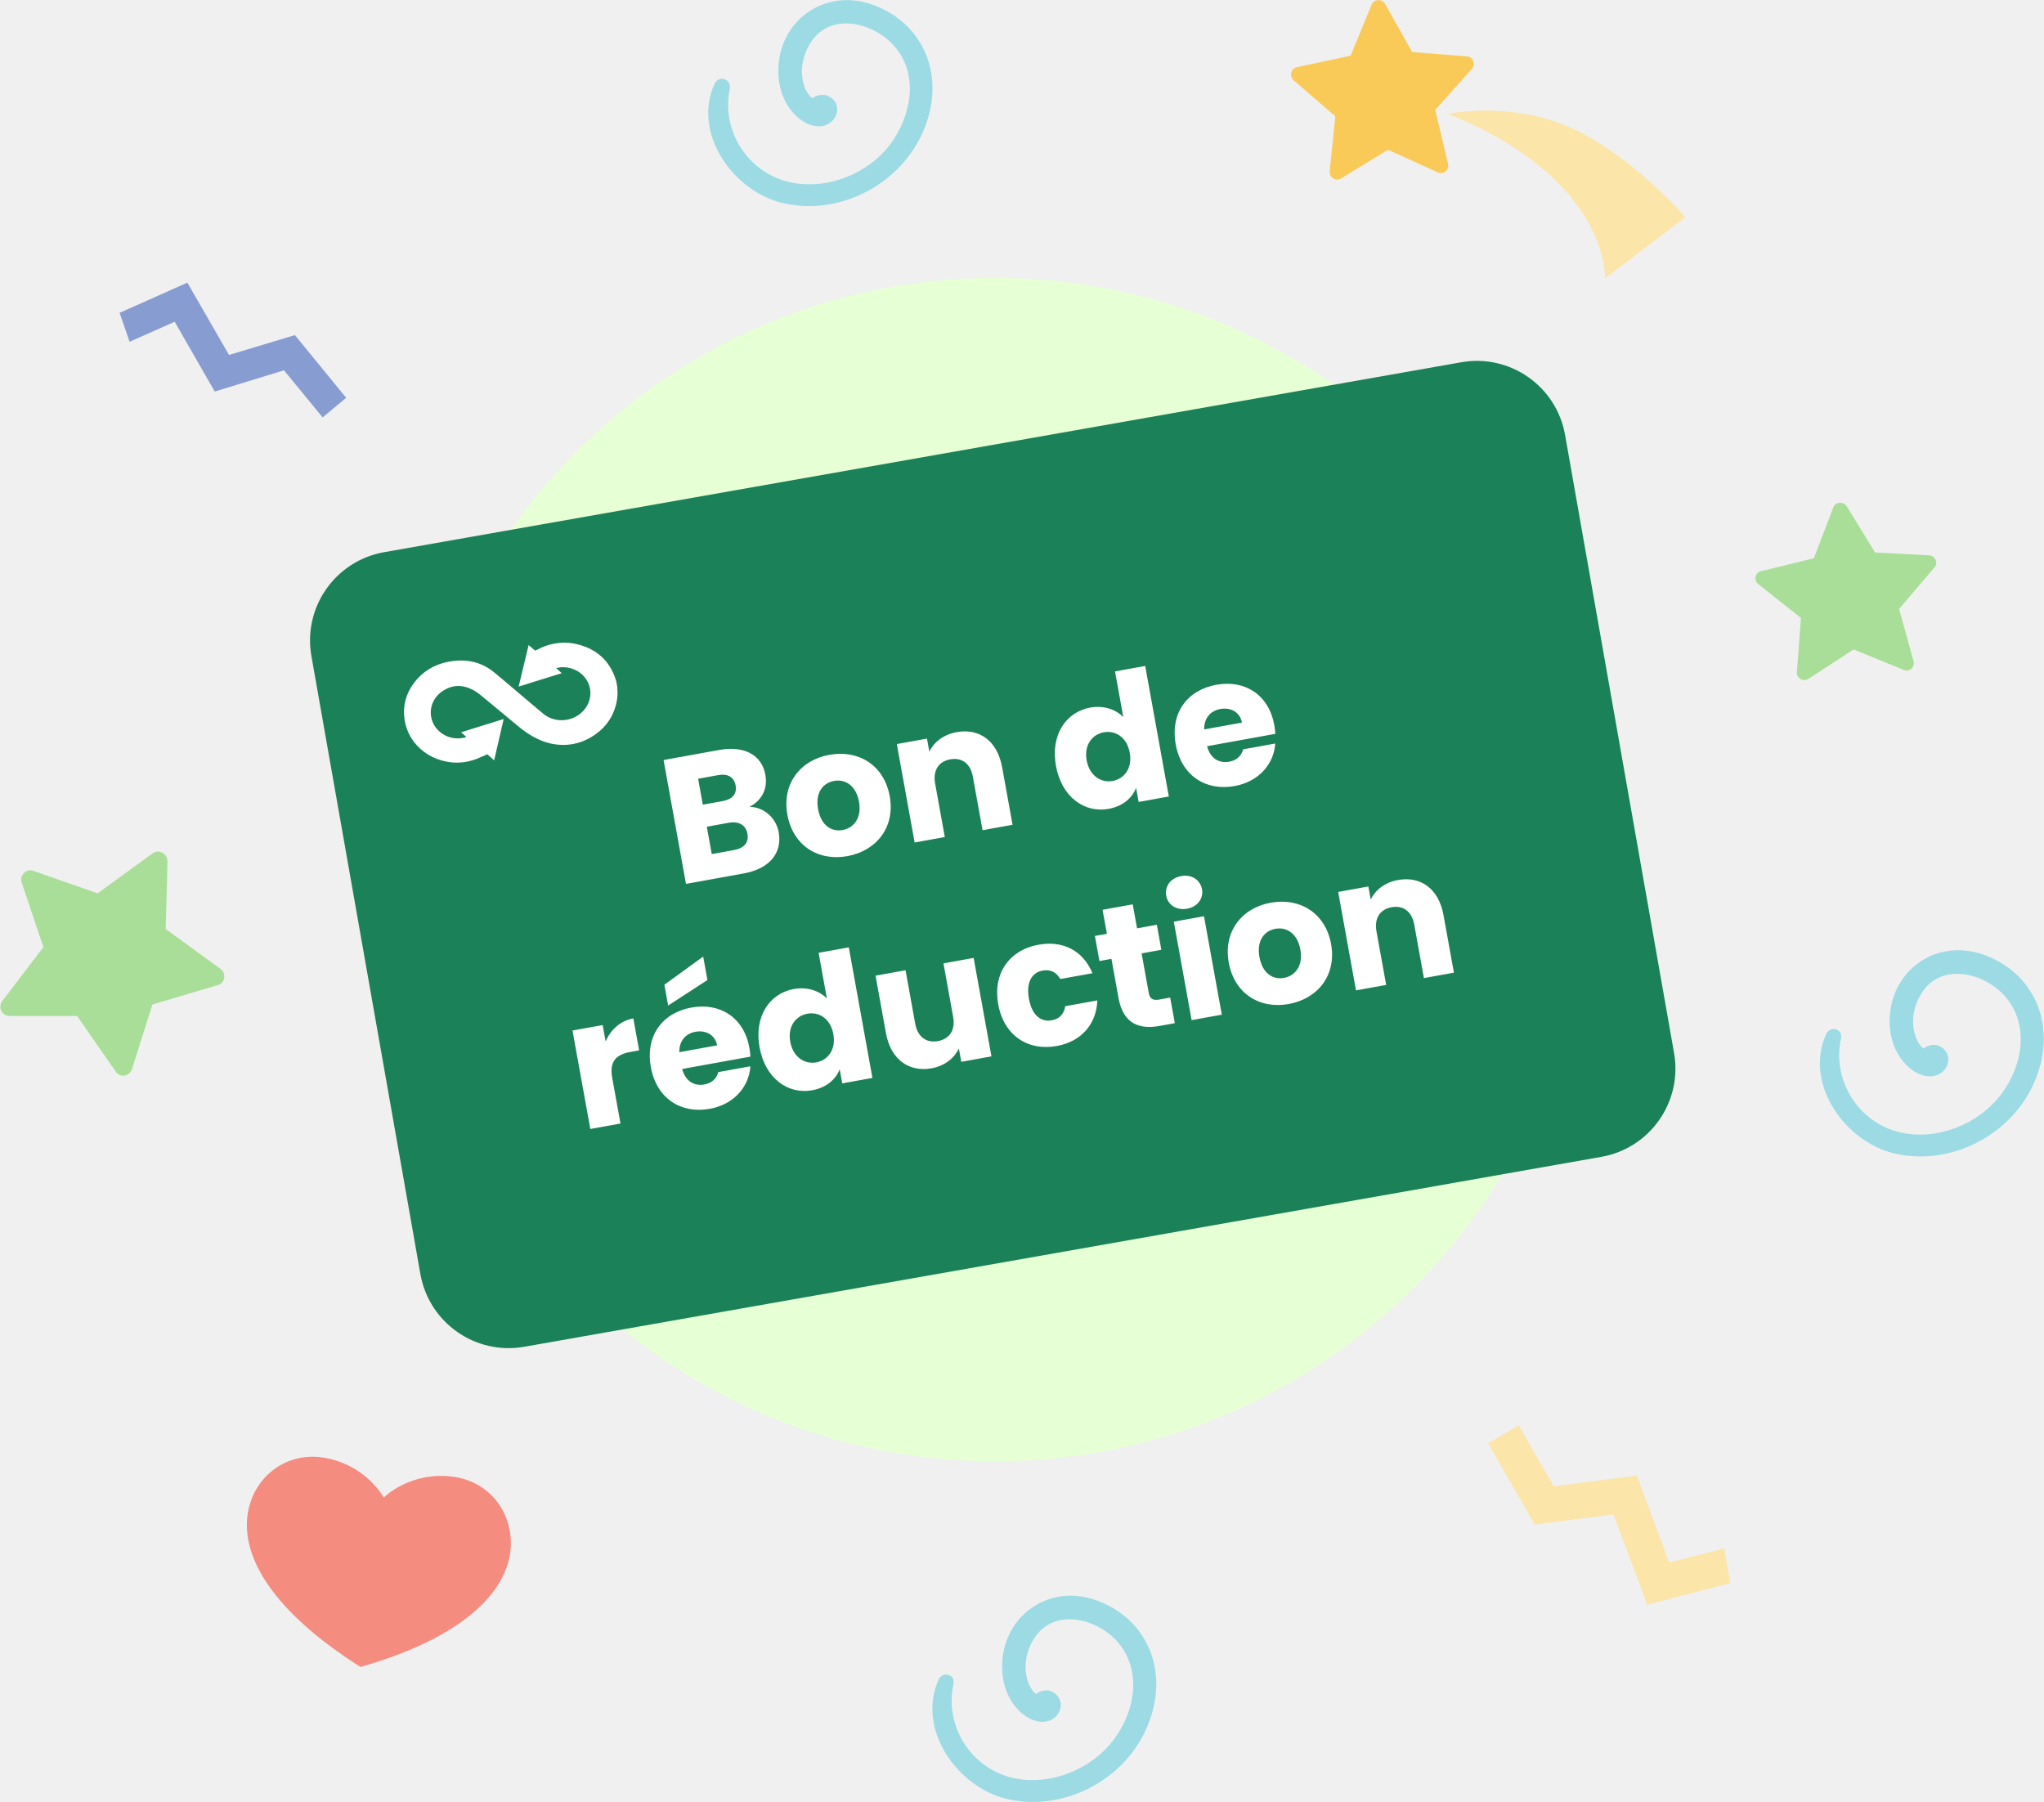
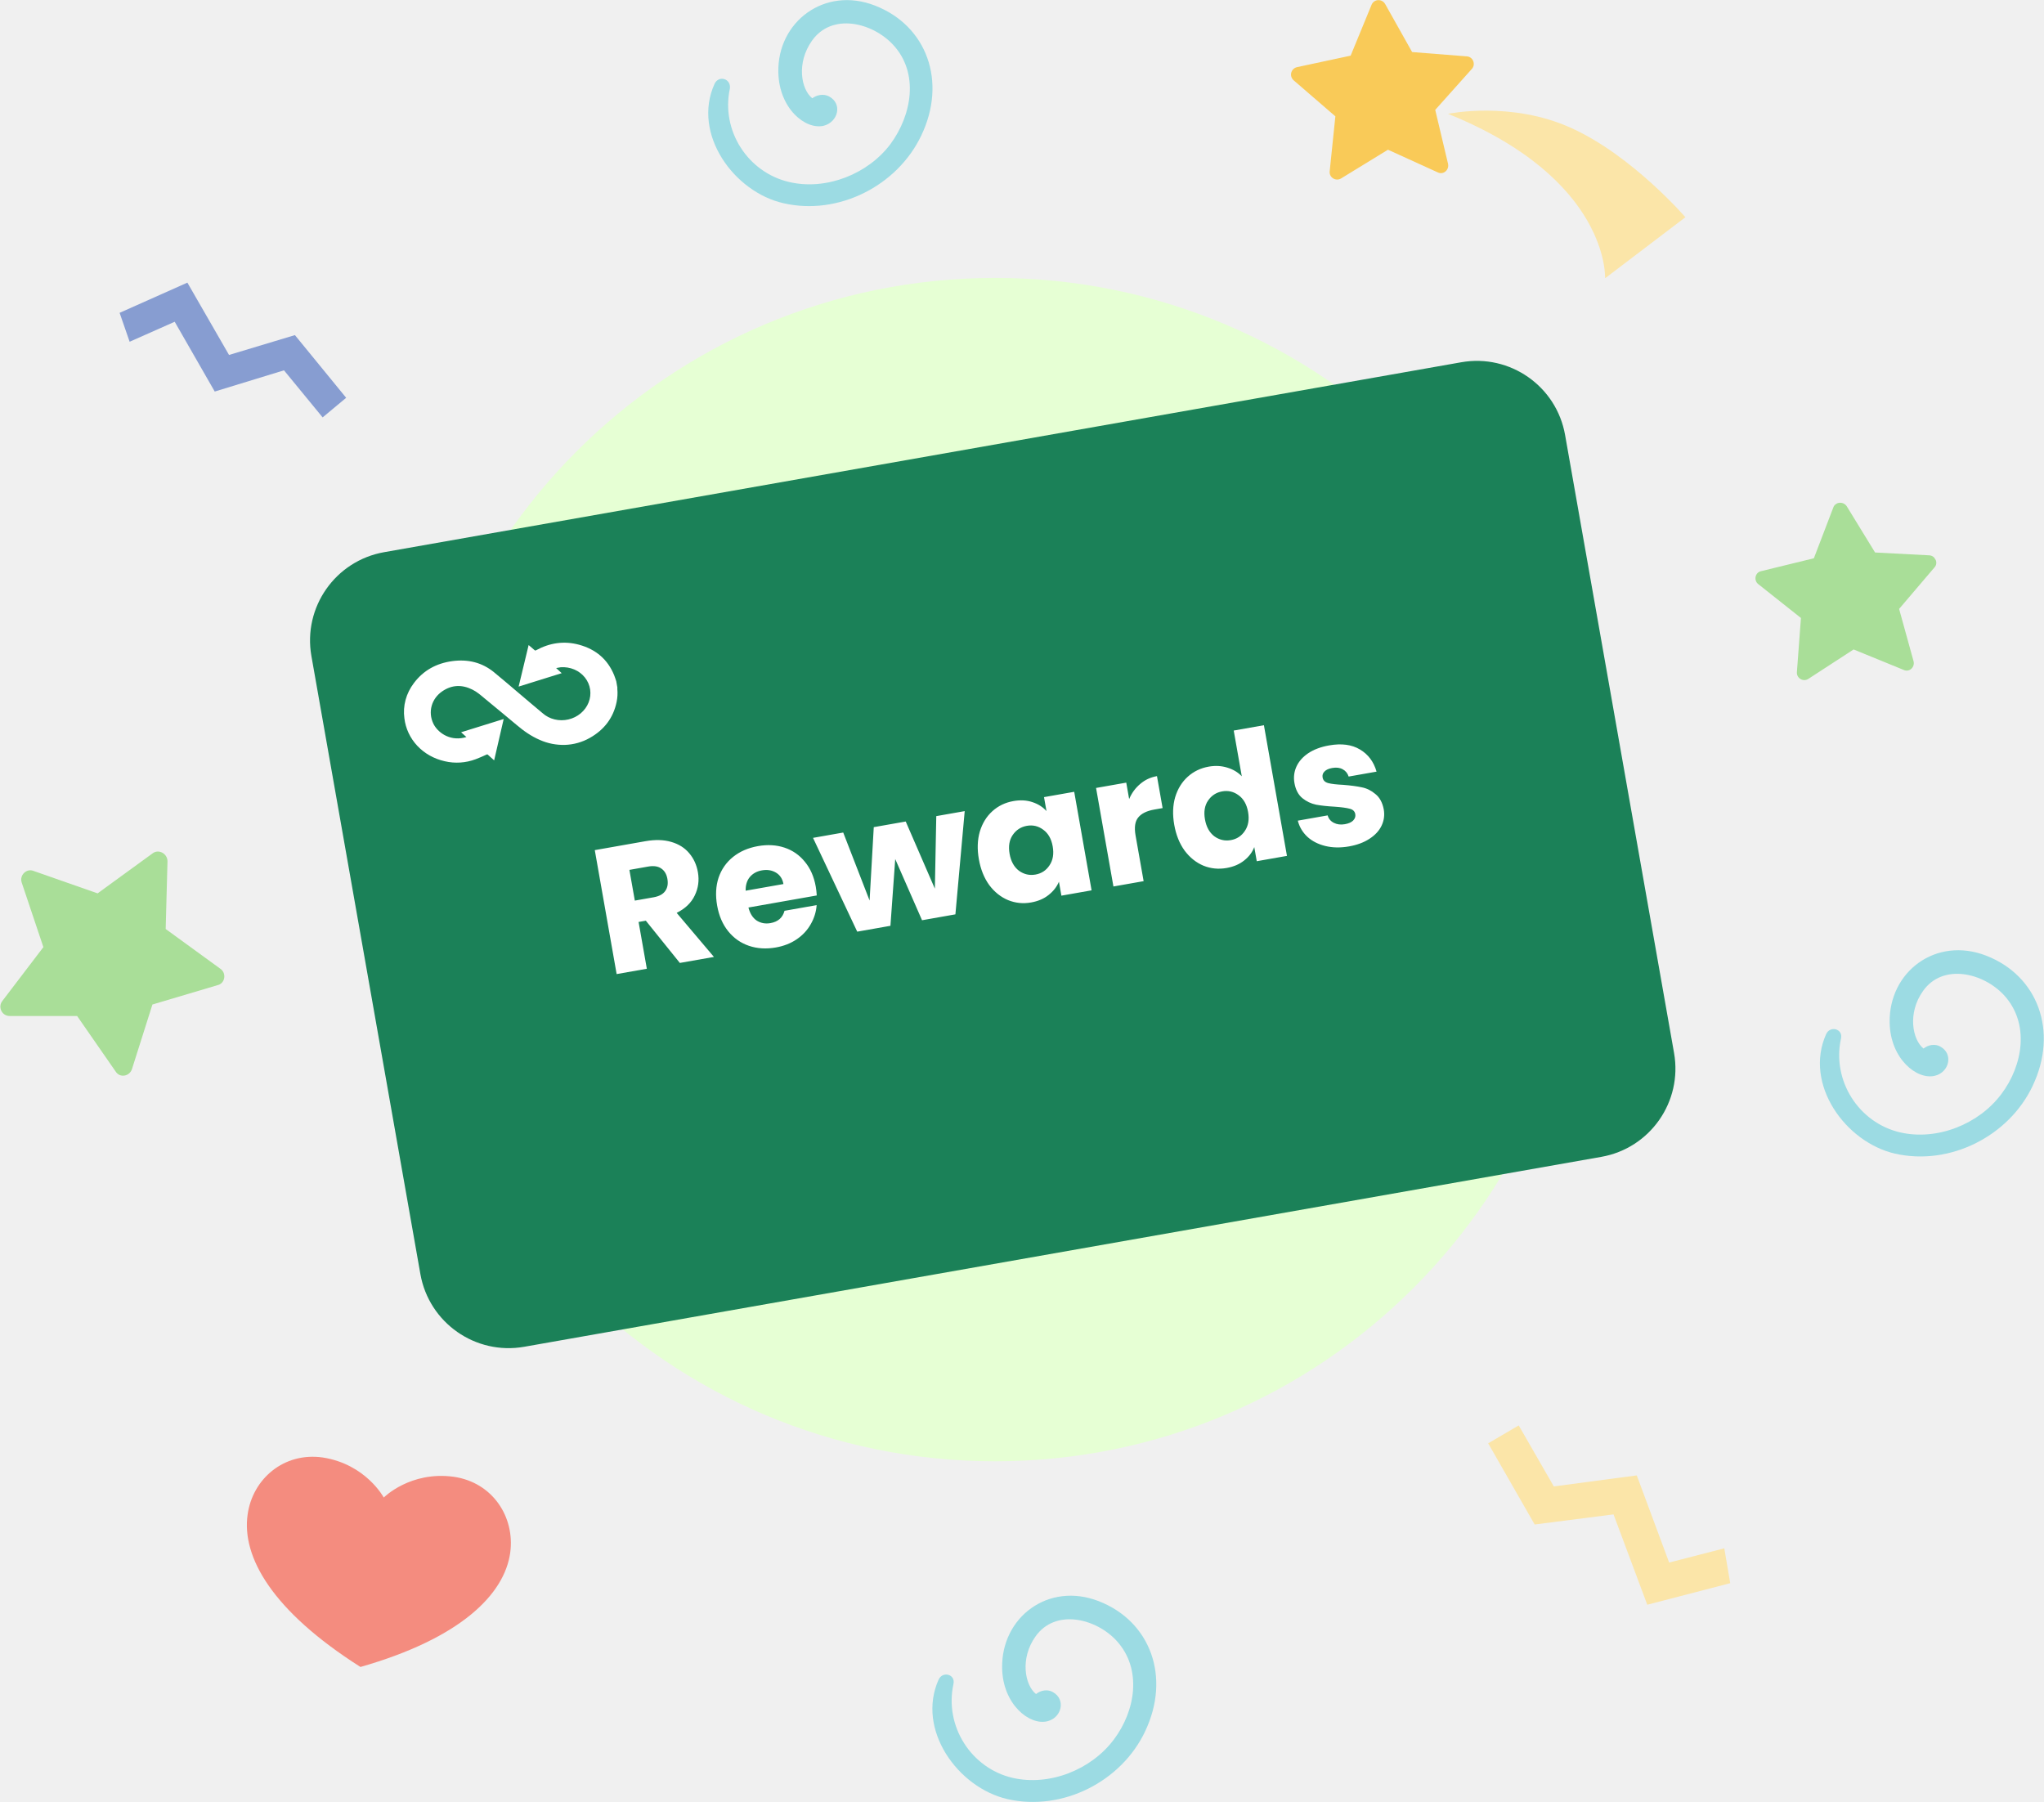
<svg xmlns="http://www.w3.org/2000/svg" width="228" height="201" viewBox="0 0 228 201" fill="none">
-   <g clip-path="url(#clip0_4804_14315)">
-     <path d="M161.52 12.696C161.52 12.696 168.575 11.214 175.314 14.298C182.093 17.382 187.999 24.231 187.999 24.231L179.04 31.04C179.04 31 179.556 19.986 161.52 12.696Z" fill="#FBE5A8" />
-     <path d="M161.52 18.264L160.093 12.256L164.176 7.69C164.652 7.169 164.295 6.328 163.621 6.288L157.517 5.807L154.504 0.441C154.147 -0.16 153.275 -0.12 152.998 0.521L150.659 6.208L144.673 7.49C143.999 7.65 143.762 8.491 144.317 8.972L148.954 12.977L148.32 19.105C148.241 19.785 148.994 20.266 149.589 19.906L154.821 16.701L160.371 19.225C161.005 19.545 161.679 18.944 161.52 18.264Z" fill="#F9CA58" />
+   <g clip-path="url(#clip0_2_1680)">
+     <path d="M161.521 12.697C161.521 12.697 168.577 11.215 175.315 14.299C182.094 17.383 188 24.231 188 24.231L179.041 31.04C179.041 31 179.557 19.986 161.521 12.697Z" fill="#FBE5A8" />
+     <path d="M161.521 18.264L160.094 12.256L164.177 7.69C164.652 7.169 164.295 6.328 163.622 6.288L157.517 5.807L154.504 0.441C154.148 -0.16 153.276 -0.12 152.998 0.521L150.659 6.208L144.674 7.49C144 7.65 143.762 8.491 144.317 8.972L148.955 12.977L148.321 19.105C148.241 19.785 148.995 20.266 149.589 19.906L154.822 16.701L160.371 19.225C161.005 19.545 161.679 18.944 161.521 18.264Z" fill="#F9CA58" />
  </g>
-   <g clip-path="url(#clip1_4804_14315)">
-     <path d="M79.707 9.349C77.169 14.934 81.87 21.428 87.402 22.669C93.517 24.076 100.089 20.725 102.751 15.141C105.663 9.101 103.375 2.855 97.593 0.621C91.978 -1.571 86.695 2.441 86.82 8.067C86.903 12.121 89.856 14.52 91.894 14.024C93.475 13.61 94.016 11.583 92.477 10.756C91.853 10.425 91.104 10.59 90.605 10.963C89.357 9.97 88.816 7.033 90.563 4.551C92.81 1.366 97.344 2.524 99.632 5.006C102.543 8.15 101.711 12.824 99.34 16.051C96.845 19.401 92.186 21.263 88.067 20.312C83.367 19.236 80.414 14.52 81.412 9.887C81.578 8.77 80.164 8.357 79.707 9.349Z" fill="#9CDBE3" />
+   <g clip-path="url(#clip1_2_1680)">
+     <path d="M79.707 9.349C77.17 14.934 81.87 21.429 87.403 22.67C93.517 24.076 100.09 20.725 102.752 15.141C105.664 9.101 103.376 2.855 97.594 0.621C91.978 -1.571 86.695 2.441 86.82 8.067C86.903 12.121 89.857 14.52 91.895 14.024C93.476 13.61 94.017 11.583 92.478 10.756C91.854 10.425 91.105 10.59 90.606 10.963C89.358 9.97 88.817 7.033 90.564 4.551C92.81 1.366 97.344 2.524 99.632 5.006C102.544 8.15 101.712 12.824 99.341 16.051C96.845 19.402 92.186 21.263 88.068 20.312C83.368 19.236 80.414 14.52 81.413 9.887C81.579 8.77 80.165 8.357 79.707 9.349Z" fill="#9CDBE3" />
  </g>
-   <g clip-path="url(#clip2_4804_14315)">
-     <path d="M12.904 119.528L8.603 113.329H1.076C0.202 113.329 -0.268 112.318 0.269 111.644L4.839 105.647L2.42 98.437C2.151 97.628 2.957 96.819 3.764 97.156L10.887 99.65L17.003 95.202C17.675 94.663 18.683 95.202 18.683 96.078L18.482 103.625L24.597 108.073C25.269 108.545 25.135 109.69 24.261 109.892L17.003 112.049L14.718 119.259C14.449 120.067 13.374 120.27 12.904 119.528Z" fill="#A9DE98" />
+   <g clip-path="url(#clip2_2_1680)">
+     <path d="M12.903 119.528L8.602 113.329H1.075C0.202 113.329 -0.269 112.318 0.269 111.644L4.839 105.647L2.419 98.437C2.151 97.628 2.957 96.819 3.764 97.156L10.887 99.65L17.003 95.202C17.675 94.663 18.683 95.202 18.683 96.078L18.481 103.625L24.597 108.073C25.269 108.544 25.134 109.69 24.261 109.892L17.003 112.048L14.718 119.259C14.449 120.067 13.374 120.27 12.903 119.528Z" fill="#A9DE98" />
  </g>
-   <g clip-path="url(#clip3_4804_14315)">
-     <path d="M212.35 74.726L206.762 72.444L201.713 75.726C201.127 76.106 200.371 75.634 200.438 74.947L200.888 68.932L196.121 65.151C195.588 64.726 195.777 63.832 196.465 63.706L202.33 62.272L204.492 56.623C204.708 55.968 205.619 55.89 206.001 56.478L209.157 61.628L215.198 61.944C215.854 61.967 216.264 62.794 215.766 63.311L211.838 67.922L213.449 73.754C213.622 74.414 212.989 75.018 212.35 74.726Z" fill="#A9DE98" />
+   <g clip-path="url(#clip3_2_1680)">
+     <path d="M212.35 74.727L206.762 72.444L201.713 75.726C201.127 76.107 200.371 75.634 200.438 74.948L200.888 68.932L196.121 65.151C195.588 64.726 195.777 63.832 196.465 63.706L202.33 62.272L204.492 56.623C204.708 55.968 205.619 55.89 206.001 56.478L209.157 61.628L215.198 61.944C215.854 61.968 216.264 62.794 215.766 63.311L211.838 67.922L213.449 73.754C213.622 74.414 212.989 75.019 212.35 74.727Z" fill="#A9DE98" />
  </g>
-   <g clip-path="url(#clip4_4804_14315)">
-     <path d="M203.698 115.351C201.189 120.943 205.858 127.42 211.386 128.684C217.517 130.074 224.092 126.725 226.729 121.133C229.619 115.067 227.332 108.843 221.551 106.6C215.928 104.42 210.687 108.401 210.782 114.056C210.846 118.1 213.832 120.501 215.833 119.995C217.421 119.616 217.93 117.563 216.436 116.741C215.833 116.394 215.071 116.552 214.562 116.962C213.323 115.983 212.752 113.013 214.499 110.549C216.722 107.39 221.265 108.527 223.552 111.023C226.443 114.182 225.649 118.858 223.234 122.049C220.725 125.398 216.087 127.262 211.957 126.314C207.32 125.24 204.334 120.532 205.35 115.857C205.604 114.751 204.143 114.372 203.698 115.351Z" fill="#9CDBE3" />
+   <g clip-path="url(#clip4_2_1680)">
+     <path d="M203.699 115.351C201.189 120.943 205.859 127.42 211.386 128.684C217.517 130.074 224.093 126.725 226.729 121.133C229.62 115.067 227.333 108.843 221.552 106.6C215.929 104.42 210.688 108.401 210.783 114.056C210.846 118.1 213.832 120.501 215.834 119.995C217.422 119.616 217.93 117.563 216.437 116.741C215.834 116.394 215.071 116.552 214.563 116.962C213.324 115.983 212.752 113.013 214.499 110.549C216.723 107.39 221.266 108.527 223.553 111.023C226.444 114.182 225.649 118.858 223.235 122.049C220.726 125.398 216.088 127.262 211.958 126.314C207.32 125.24 204.334 120.532 205.351 115.857C205.605 114.751 204.144 114.372 203.699 115.351Z" fill="#9CDBE3" />
  </g>
-   <g clip-path="url(#clip5_4804_14315)">
-     <path d="M104.698 187.351C102.189 192.943 106.858 199.42 112.386 200.684C118.517 202.074 125.092 198.725 127.729 193.133C130.619 187.067 128.332 180.843 122.551 178.6C116.928 176.42 111.687 180.401 111.782 186.056C111.846 190.1 114.832 192.501 116.833 191.995C118.421 191.616 118.93 189.563 117.436 188.741C116.833 188.394 116.071 188.552 115.562 188.962C114.323 187.983 113.752 185.013 115.499 182.549C117.722 179.39 122.265 180.527 124.552 183.023C127.443 186.182 126.649 190.858 124.234 194.049C121.725 197.398 117.087 199.262 112.957 198.314C108.32 197.24 105.334 192.532 106.35 187.857C106.604 186.751 105.143 186.372 104.698 187.351Z" fill="#9CDBE3" />
+   <g clip-path="url(#clip5_2_1680)">
+     <path d="M104.699 187.351C102.189 192.943 106.859 199.42 112.386 200.684C118.517 202.074 125.093 198.725 127.729 193.133C130.62 187.067 128.333 180.843 122.552 178.6C116.929 176.42 111.688 180.401 111.783 186.056C111.846 190.1 114.832 192.501 116.834 191.995C118.422 191.616 118.93 189.563 117.437 188.741C116.834 188.394 116.071 188.552 115.563 188.962C114.324 187.983 113.752 185.013 115.499 182.549C117.723 179.39 122.266 180.527 124.553 183.023C127.444 186.182 126.649 190.858 124.235 194.049C121.726 197.398 117.088 199.262 112.958 198.314C108.32 197.24 105.334 192.532 106.351 187.857C106.605 186.751 105.144 186.372 104.699 187.351Z" fill="#9CDBE3" />
  </g>
-   <g clip-path="url(#clip6_4804_14315)">
+   <g clip-path="url(#clip6_2_1680)">
    <path d="M192.339 172.708L186.186 174.294L182.576 164.575L173.322 165.803L169.407 159L166 160.995L171.186 170.049L179.983 168.923L183.746 179L193 176.596L192.339 172.708Z" fill="#FBE5A8" />
  </g>
-   <g clip-path="url(#clip7_4804_14315)">
-     <path d="M14.459 38.12L19.486 35.891L23.951 43.674L31.677 41.309L35.988 46.559L38.613 44.371L32.896 37.38L25.546 39.593L20.9 31.526L13.341 34.895L14.459 38.12Z" fill="#879DD1" />
+   <g clip-path="url(#clip7_2_1680)">
+     <path d="M14.46 38.12L19.487 35.891L23.952 43.674L31.678 41.309L35.989 46.559L38.613 44.371L32.897 37.38L25.547 39.593L20.901 31.526L13.342 34.895L14.46 38.12Z" fill="#879DD1" />
  </g>
-   <path d="M42.807 167.044C42.807 167.044 45.746 164.067 50.606 164.727C54.951 165.349 57.454 169.216 56.912 173.197C56.272 177.82 51.429 182.738 40.208 185.942C30.286 179.643 26.957 173.625 27.618 168.959C28.161 164.978 31.657 161.953 36.002 162.576C40.821 163.322 42.807 167.044 42.807 167.044Z" fill="#F48C7F" />
+   <path d="M42.807 167.044C42.807 167.044 45.747 164.067 50.607 164.727C54.952 165.349 57.455 169.216 56.913 173.197C56.272 177.82 51.429 182.738 40.209 185.942C30.287 179.643 26.957 173.625 27.619 168.959C28.161 164.978 31.658 161.953 36.003 162.576C40.821 163.322 42.807 167.044 42.807 167.044Z" fill="#F48C7F" />
  <circle cx="111" cy="97" r="66" fill="#E6FFD4" />
-   <rect x="33" y="63.33" width="142" height="90" rx="10" transform="rotate(-10 33 63.3299)" fill="#1B8158" />
-   <path d="M83.374 93.004C83.552 93.988 82.995 94.617 81.873 94.82L79.394 95.269L78.842 92.218L81.282 91.777C82.404 91.574 83.196 92.02 83.374 93.004ZM82.053 87.613C82.224 88.558 81.703 89.16 80.6 89.359L78.396 89.758L77.873 86.865L80.077 86.466C81.179 86.267 81.882 86.668 82.053 87.613ZM86.861 92.84C86.576 91.266 85.276 90.037 83.602 89.995C84.869 89.359 85.677 88.095 85.374 86.422C84.978 84.238 83.053 83.143 80.238 83.653L74.019 84.778L76.52 98.594L82.955 97.429C85.868 96.902 87.274 95.123 86.861 92.84ZM99.244 88.81C98.614 85.327 95.742 83.611 92.515 84.195C89.307 84.775 87.199 87.393 87.83 90.876C88.46 94.359 91.293 96.082 94.52 95.498C97.748 94.914 99.875 92.293 99.244 88.81ZM91.254 90.256C90.916 88.387 91.822 87.328 93.042 87.107C94.223 86.894 95.482 87.56 95.82 89.43C96.155 91.28 95.193 92.368 93.993 92.586C92.773 92.806 91.589 92.106 91.254 90.256ZM109.6 92.606L112.946 92.001L111.785 85.585C111.25 82.633 109.245 81.207 106.706 81.667C105.23 81.934 104.166 82.797 103.665 83.843L103.401 82.387L100.036 82.996L102.024 93.978L105.389 93.368L104.31 87.405C104.039 85.91 104.716 84.933 105.995 84.702C107.274 84.47 108.25 85.147 108.521 86.643L109.6 92.606ZM117.789 85.433C118.416 88.897 120.96 90.713 123.656 90.225C125.27 89.933 126.299 88.994 126.727 87.88L127.012 89.455L130.378 88.845L127.742 74.282L124.376 74.891L125.299 79.988C124.448 79.106 123.067 78.665 121.611 78.928C118.915 79.416 117.162 81.969 117.789 85.433ZM126.018 83.964C126.336 85.715 125.388 86.883 124.109 87.114C122.85 87.342 121.53 86.565 121.213 84.813C120.896 83.062 121.866 81.91 123.126 81.683C124.405 81.451 125.701 82.212 126.018 83.964ZM136.125 79.086C137.247 78.883 138.317 79.4 138.534 80.601L134.322 81.363C134.298 80.107 135.023 79.285 136.125 79.086ZM142.249 82.936L138.667 83.585C138.499 84.225 138.053 84.794 137.108 84.965C136.026 85.16 135.019 84.652 134.641 83.236L142.257 81.858C142.236 81.516 142.195 81.178 142.138 80.863C141.533 77.517 138.885 75.802 135.677 76.382C132.41 76.974 130.519 79.552 131.149 83.035C131.78 86.519 134.494 88.263 137.722 87.679C140.457 87.184 142.106 85.178 142.249 82.936ZM68.29 120.225C67.948 118.336 68.773 117.618 70.367 117.329L71.292 117.162L70.648 113.6C69.172 113.867 68.114 114.871 67.556 116.171L67.225 114.341L63.86 114.95L65.847 125.932L69.213 125.323L68.29 120.225ZM77.578 115.089C78.7 114.886 79.769 115.404 79.987 116.604L75.775 117.367C75.751 116.111 76.476 115.288 77.578 115.089ZM83.702 118.94L80.12 119.588C79.952 120.228 79.506 120.797 78.561 120.968C77.479 121.164 76.472 120.655 76.094 119.24L83.71 117.861C83.689 117.52 83.648 117.181 83.591 116.867C82.986 113.521 80.338 111.805 77.13 112.386C73.863 112.977 71.972 115.555 72.602 119.038C73.233 122.522 75.947 124.266 79.174 123.682C81.91 123.187 83.559 121.181 83.702 118.94ZM74.109 109.843L74.529 112.165L78.912 109.319L78.438 106.702L74.109 109.843ZM84.726 116.824C85.353 120.287 87.897 122.103 90.593 121.615C92.207 121.323 93.236 120.385 93.665 119.271L93.95 120.845L97.315 120.236L94.679 105.673L91.314 106.282L92.236 111.379C91.385 110.496 90.005 110.055 88.549 110.319C85.852 110.807 84.099 113.36 84.726 116.824ZM92.956 115.354C93.273 117.106 92.326 118.273 91.046 118.505C89.787 118.733 88.467 117.955 88.15 116.204C87.833 114.452 88.804 113.301 90.063 113.073C91.342 112.842 92.639 113.603 92.956 115.354ZM108.606 106.851L105.24 107.46L106.32 113.423C106.59 114.919 105.914 115.895 104.615 116.13C103.355 116.358 102.359 115.685 102.088 114.189L101.009 108.226L97.663 108.832L98.825 115.247C99.356 118.18 101.385 119.621 103.924 119.162C105.4 118.895 106.459 118.012 106.957 116.946L107.228 118.442L110.593 117.833L108.606 106.851ZM111.348 112.025C111.978 115.509 114.653 117.26 117.881 116.676C120.636 116.178 122.296 114.231 122.407 111.589L118.825 112.237C118.676 113.097 118.226 113.646 117.301 113.814C116.101 114.031 115.103 113.236 114.772 111.406C114.441 109.575 115.096 108.481 116.297 108.264C117.222 108.096 117.862 108.489 118.276 109.206L121.858 108.558C120.814 106.044 118.591 104.881 115.836 105.38C112.608 105.964 110.721 108.562 111.348 112.025ZM124.767 111.324C125.283 114.178 127.052 114.854 129.335 114.44L131.047 114.13L130.53 111.277L129.33 111.494C128.582 111.63 128.257 111.404 128.139 110.754L127.341 106.346L129.545 105.947L129.04 103.152L126.835 103.551L126.351 100.875L122.986 101.484L123.47 104.161L122.132 104.403L122.638 107.197L123.976 106.955L124.767 111.324ZM132.922 113.791L136.287 113.182L134.299 102.201L130.934 102.81L132.922 113.791ZM132.42 101.362C133.601 101.148 134.261 100.195 134.08 99.192C133.894 98.168 132.942 97.507 131.761 97.721C130.56 97.938 129.899 98.891 130.085 99.915C130.266 100.918 131.219 101.579 132.42 101.362ZM148.477 105.305C147.847 101.822 144.975 100.106 141.748 100.69C138.54 101.27 136.432 103.888 137.063 107.371C137.693 110.854 140.525 112.577 143.753 111.993C146.98 111.409 149.108 108.788 148.477 105.305ZM140.487 106.751C140.149 104.882 141.055 103.823 142.275 103.602C143.456 103.389 144.714 104.055 145.053 105.925C145.388 107.775 144.426 108.863 143.226 109.081C142.006 109.301 140.822 108.601 140.487 106.751ZM158.833 109.101L162.179 108.496L161.018 102.08C160.483 99.128 158.477 97.702 155.939 98.162C154.463 98.429 153.399 99.292 152.898 100.338L152.634 98.882L149.269 99.491L151.256 110.473L154.622 109.863L153.542 103.9C153.272 102.405 153.949 101.428 155.228 101.197C156.507 100.965 157.483 101.642 157.754 103.138L158.833 109.101Z" fill="white" />
-   <path d="M68.742 75.993L68.866 76.693C68.86 76.738 68.858 76.783 68.86 76.828C68.909 77.323 68.881 77.824 68.778 78.315C68.412 80.058 67.417 81.396 65.787 82.312C64.943 82.791 63.986 83.058 63.01 83.09C62.045 83.114 61.092 82.926 60.227 82.541C59.262 82.129 58.43 81.543 57.647 80.879C56.455 79.867 55.237 78.889 54.038 77.889C53.62 77.539 53.208 77.177 52.705 76.927C51.555 76.352 50.421 76.367 49.333 77.112C48.129 77.937 47.723 79.411 48.331 80.703C48.773 81.641 50.068 82.659 51.748 82.287C51.834 82.272 51.918 82.242 52.028 82.213L51.434 81.681L56.183 80.203C55.825 81.757 55.475 83.275 55.12 84.815C54.875 84.595 54.653 84.397 54.433 84.196C54.424 84.184 54.413 84.174 54.4 84.166C54.387 84.159 54.372 84.154 54.357 84.152C54.342 84.15 54.327 84.15 54.312 84.154C54.297 84.157 54.282 84.163 54.27 84.172C53.868 84.354 53.466 84.536 53.057 84.688C51.953 85.105 50.745 85.183 49.607 84.912C48.418 84.647 47.351 84.047 46.548 83.191C45.745 82.334 45.242 81.262 45.108 80.117C44.919 78.741 45.298 77.337 46.169 76.193C47.215 74.798 48.659 73.988 50.448 73.745C52.202 73.509 53.772 73.895 55.102 74.982C55.975 75.695 56.827 76.431 57.688 77.158C58.632 77.955 59.568 78.758 60.519 79.547C60.893 79.882 61.353 80.122 61.856 80.245C62.359 80.368 62.889 80.371 63.4 80.252C63.91 80.134 64.383 79.899 64.777 79.568C65.171 79.237 65.474 78.82 65.657 78.356C65.841 77.892 65.899 77.394 65.828 76.909C65.756 76.423 65.556 75.965 65.247 75.575C64.938 75.185 64.528 74.876 64.055 74.676C63.583 74.476 63.062 74.391 62.54 74.429C62.37 74.45 62.201 74.48 62.034 74.518L62.655 75.089L57.852 76.585C58.225 75.031 58.594 73.504 58.967 71.952C59.202 72.153 59.415 72.334 59.625 72.517C59.675 72.559 59.711 72.582 59.787 72.539C61.309 71.704 62.916 71.463 64.588 71.915C66.487 72.431 67.794 73.571 68.506 75.312C68.596 75.534 68.663 75.765 68.742 75.993Z" fill="white" />
+   <rect x="33" y="63.33" width="142" height="90" rx="10" transform="rotate(-10 33 63.3298)" fill="#1B8158" />
+   <path d="M75.835 107.411L72.04 102.699L71.232 102.841L72.152 108.06L68.784 108.654L66.346 94.828L71.999 93.831C73.089 93.639 74.048 93.666 74.877 93.912C75.719 94.156 76.389 94.58 76.888 95.182C77.385 95.772 77.705 96.474 77.848 97.288C78.01 98.207 77.892 99.074 77.494 99.889C77.11 100.701 76.438 101.347 75.481 101.828L79.637 106.741L75.835 107.411ZM70.812 100.458L72.9 100.09C73.517 99.981 73.95 99.749 74.198 99.393C74.46 99.036 74.543 98.581 74.445 98.03C74.353 97.505 74.122 97.119 73.754 96.872C73.399 96.624 72.912 96.554 72.295 96.662L70.207 97.031L70.812 100.458ZM90.993 98.889C91.048 99.205 91.087 99.536 91.107 99.885L83.485 101.229C83.658 101.902 83.967 102.389 84.413 102.69C84.869 102.975 85.38 103.068 85.944 102.968C86.785 102.82 87.307 102.362 87.51 101.595L91.094 100.963C91.038 101.718 90.818 102.427 90.434 103.09C90.063 103.751 89.545 104.31 88.881 104.765C88.217 105.221 87.438 105.528 86.545 105.685C85.469 105.875 84.469 105.814 83.548 105.503C82.627 105.191 81.854 104.65 81.231 103.88C80.608 103.11 80.196 102.154 79.994 101.012C79.793 99.869 79.847 98.831 80.156 97.896C80.478 96.959 81.019 96.187 81.778 95.579C82.537 94.972 83.462 94.572 84.552 94.379C85.615 94.192 86.6 94.248 87.506 94.549C88.412 94.85 89.168 95.373 89.773 96.119C90.392 96.863 90.798 97.786 90.993 98.889ZM87.39 98.611C87.288 98.033 87.01 97.608 86.556 97.336C86.102 97.064 85.579 96.981 84.988 97.085C84.424 97.184 83.973 97.433 83.637 97.831C83.314 98.226 83.16 98.734 83.175 99.354L87.39 98.611ZM107.609 90.476L106.572 101.991L102.85 102.648L99.859 95.823L99.324 103.269L95.621 103.922L90.69 93.46L94.058 92.866L96.999 100.45L97.465 92.265L101.03 91.636L104.28 99.126L104.438 91.035L107.609 90.476ZM109.189 95.843C108.99 94.714 109.025 93.686 109.295 92.758C109.577 91.828 110.046 91.069 110.7 90.48C111.355 89.89 112.135 89.516 113.041 89.356C113.816 89.219 114.52 89.258 115.153 89.471C115.799 89.682 116.325 90.016 116.731 90.472L116.456 88.916L119.824 88.322L121.762 99.313L118.394 99.907L118.12 98.351C117.882 98.921 117.495 99.415 116.96 99.835C116.438 100.252 115.789 100.528 115.015 100.665C114.122 100.823 113.267 100.736 112.451 100.406C111.632 100.063 110.931 99.503 110.347 98.726C109.774 97.934 109.388 96.973 109.189 95.843ZM117.425 94.411C117.277 93.571 116.924 92.95 116.365 92.547C115.82 92.142 115.213 91.999 114.543 92.117C113.873 92.235 113.345 92.579 112.958 93.148C112.582 93.702 112.468 94.399 112.616 95.239C112.764 96.079 113.112 96.709 113.66 97.127C114.218 97.529 114.832 97.671 115.502 97.553C116.171 97.435 116.693 97.093 117.067 96.526C117.454 95.957 117.573 95.252 117.425 94.411ZM125.952 89.131C126.239 88.457 126.648 87.898 127.179 87.452C127.708 86.993 128.333 86.7 129.055 86.573L129.684 90.138L128.758 90.301C127.918 90.449 127.32 90.744 126.964 91.186C126.607 91.615 126.508 92.282 126.667 93.188L127.567 98.289L124.199 98.883L122.261 87.893L125.629 87.299L125.952 89.131ZM130.982 92.001C130.782 90.872 130.818 89.843 131.087 88.915C131.37 87.986 131.839 87.226 132.493 86.637C133.147 86.048 133.927 85.673 134.834 85.513C135.556 85.386 136.239 85.421 136.883 85.619C137.54 85.815 138.085 86.138 138.516 86.59L137.617 81.489L140.985 80.895L143.555 95.47L140.187 96.064L139.909 94.488C139.687 95.069 139.308 95.569 138.772 95.989C138.25 96.406 137.602 96.682 136.827 96.819C135.921 96.979 135.06 96.894 134.243 96.564C133.425 96.221 132.724 95.661 132.14 94.883C131.567 94.091 131.181 93.13 130.982 92.001ZM139.218 90.569C139.07 89.728 138.717 89.107 138.158 88.704C137.613 88.3 137.005 88.156 136.336 88.274C135.666 88.392 135.138 88.736 134.751 89.305C134.374 89.859 134.26 90.556 134.409 91.397C134.557 92.237 134.905 92.866 135.452 93.284C136.011 93.686 136.625 93.829 137.294 93.711C137.964 93.593 138.486 93.25 138.86 92.683C139.247 92.114 139.366 91.409 139.218 90.569ZM150.49 94.41C149.532 94.579 148.649 94.565 147.843 94.369C147.037 94.172 146.367 93.83 145.834 93.342C145.299 92.841 144.943 92.24 144.765 91.54L148.094 90.953C148.2 91.327 148.432 91.605 148.789 91.785C149.146 91.966 149.554 92.016 150.013 91.935C150.434 91.861 150.741 91.725 150.937 91.528C151.143 91.316 151.223 91.079 151.177 90.816C151.121 90.501 150.917 90.3 150.563 90.213C150.207 90.114 149.645 90.037 148.877 89.983C148.057 89.938 147.367 89.863 146.807 89.759C146.245 89.641 145.735 89.399 145.278 89.033C144.818 88.654 144.522 88.09 144.39 87.342C144.279 86.711 144.349 86.11 144.6 85.538C144.862 84.95 145.301 84.446 145.918 84.026C146.547 83.604 147.328 83.31 148.261 83.146C149.639 82.903 150.783 83.053 151.691 83.597C152.612 84.138 153.232 84.963 153.549 86.072L150.437 86.621C150.317 86.249 150.093 85.977 149.765 85.805C149.45 85.63 149.063 85.584 148.603 85.665C148.209 85.734 147.921 85.866 147.739 86.061C147.554 86.242 147.485 86.464 147.531 86.727C147.587 87.042 147.793 87.249 148.149 87.349C148.518 87.446 149.071 87.511 149.808 87.544C150.659 87.611 151.359 87.704 151.908 87.823C152.455 87.93 152.959 88.18 153.421 88.572C153.894 88.949 154.204 89.517 154.351 90.276C154.465 90.92 154.383 91.53 154.105 92.107C153.839 92.668 153.39 93.154 152.758 93.563C152.139 93.97 151.383 94.252 150.49 94.41Z" fill="white" />
+   <path d="M68.742 75.993L68.865 76.693C68.86 76.738 68.858 76.783 68.859 76.828C68.908 77.323 68.881 77.824 68.778 78.315C68.412 80.058 67.416 81.396 65.787 82.312C64.942 82.791 63.986 83.058 63.01 83.09C62.044 83.114 61.092 82.926 60.227 82.541C59.262 82.129 58.429 81.543 57.646 80.879C56.454 79.867 55.236 78.889 54.037 77.889C53.62 77.539 53.208 77.177 52.705 76.927C51.555 76.352 50.42 76.367 49.332 77.112C48.129 77.937 47.722 79.411 48.331 80.703C48.773 81.641 50.067 82.659 51.748 82.287C51.834 82.272 51.917 82.242 52.027 82.213L51.433 81.681L56.183 80.203C55.824 81.757 55.474 83.275 55.12 84.815C54.875 84.595 54.653 84.397 54.432 84.196C54.423 84.184 54.412 84.174 54.399 84.166C54.386 84.159 54.372 84.154 54.357 84.152C54.342 84.15 54.326 84.15 54.311 84.154C54.296 84.157 54.282 84.163 54.269 84.172C53.867 84.354 53.466 84.536 53.056 84.688C51.953 85.105 50.744 85.183 49.606 84.912C48.418 84.647 47.351 84.047 46.547 83.191C45.744 82.334 45.242 81.262 45.108 80.117C44.918 78.741 45.298 77.337 46.169 76.193C47.215 74.798 48.658 73.988 50.448 73.745C52.202 73.509 53.772 73.895 55.101 74.982C55.975 75.695 56.826 76.431 57.687 77.158C58.631 77.955 59.567 78.758 60.518 79.547C60.893 79.882 61.352 80.122 61.855 80.245C62.358 80.368 62.889 80.371 63.399 80.252C63.909 80.134 64.383 79.899 64.777 79.568C65.171 79.237 65.474 78.82 65.657 78.356C65.84 77.892 65.899 77.394 65.827 76.909C65.755 76.423 65.556 75.965 65.246 75.575C64.937 75.185 64.528 74.876 64.055 74.676C63.582 74.476 63.062 74.391 62.54 74.429C62.37 74.45 62.201 74.48 62.034 74.518L62.655 75.089L57.852 76.585C58.225 75.031 58.593 73.504 58.967 71.952C59.201 72.153 59.414 72.334 59.624 72.517C59.675 72.559 59.711 72.582 59.786 72.539C61.309 71.704 62.915 71.463 64.588 71.915C66.486 72.431 67.793 73.571 68.505 75.312C68.596 75.534 68.662 75.765 68.742 75.993Z" fill="white" />
  <defs>
-     <clipPath id="clip0_4804_14315">
+     <clipPath id="clip0_2_1680">
      <rect width="44" height="31" fill="white" transform="translate(144)" />
    </clipPath>
-     <clipPath id="clip1_4804_14315">
+     <clipPath id="clip1_2_1680">
      <rect width="25" height="23" fill="white" transform="translate(79)" />
    </clipPath>
-     <clipPath id="clip2_4804_14315">
+     <clipPath id="clip2_2_1680">
      <rect width="25" height="25" fill="white" transform="translate(0 95)" />
    </clipPath>
-     <clipPath id="clip3_4804_14315">
-       <rect width="20" height="20" fill="white" transform="translate(193 63.9008) rotate(-33.0276)" />
+     <clipPath id="clip3_2_1680">
+       <rect width="20" height="20" fill="white" transform="translate(193 63.9009) rotate(-33.0276)" />
    </clipPath>
-     <clipPath id="clip4_4804_14315">
+     <clipPath id="clip4_2_1680">
      <rect width="25" height="23" fill="white" transform="translate(203 106)" />
    </clipPath>
-     <clipPath id="clip5_4804_14315">
+     <clipPath id="clip5_2_1680">
      <rect width="25" height="23" fill="white" transform="translate(104 178)" />
    </clipPath>
-     <clipPath id="clip6_4804_14315">
+     <clipPath id="clip6_2_1680">
      <rect width="27" height="20" fill="white" transform="translate(166 159)" />
    </clipPath>
-     <clipPath id="clip7_4804_14315">
-       <rect width="23.369" height="17.31" fill="white" transform="translate(38.8965 46.0745) rotate(170.535)" />
+     <clipPath id="clip7_2_1680">
+       <rect width="23.369" height="17.31" fill="white" transform="translate(38.8972 46.0745) rotate(170.535)" />
    </clipPath>
  </defs>
</svg>
